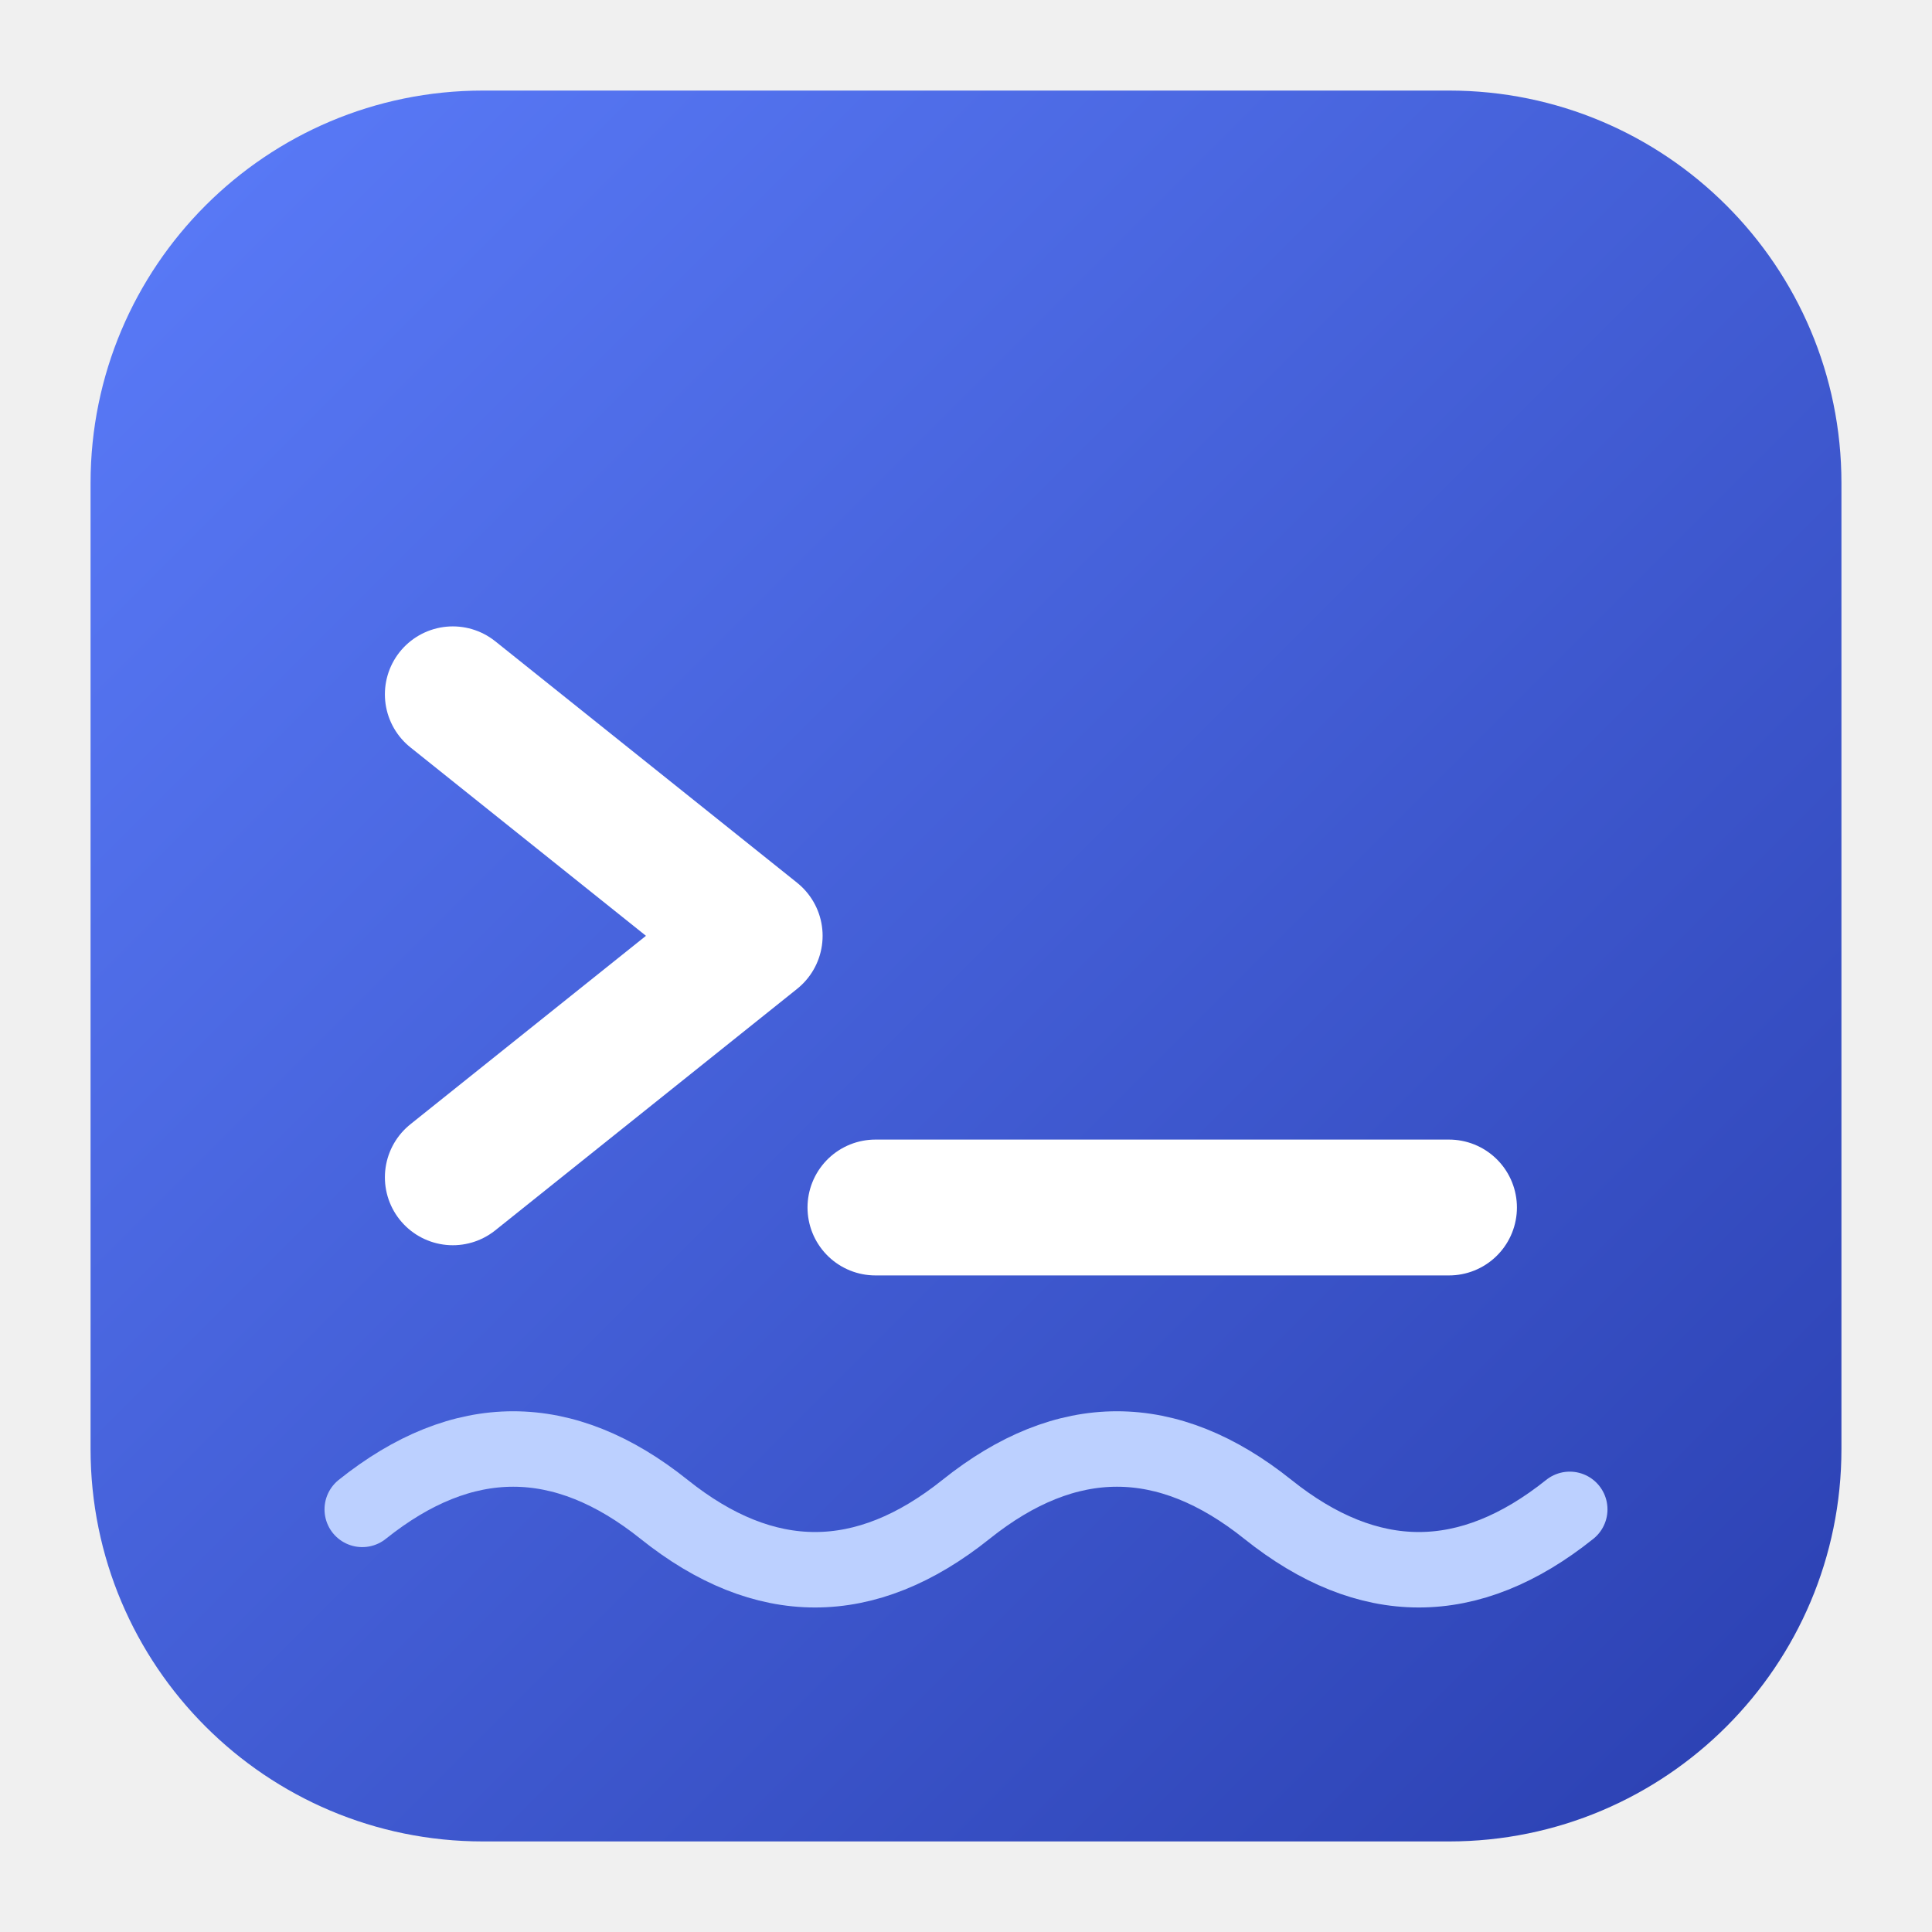
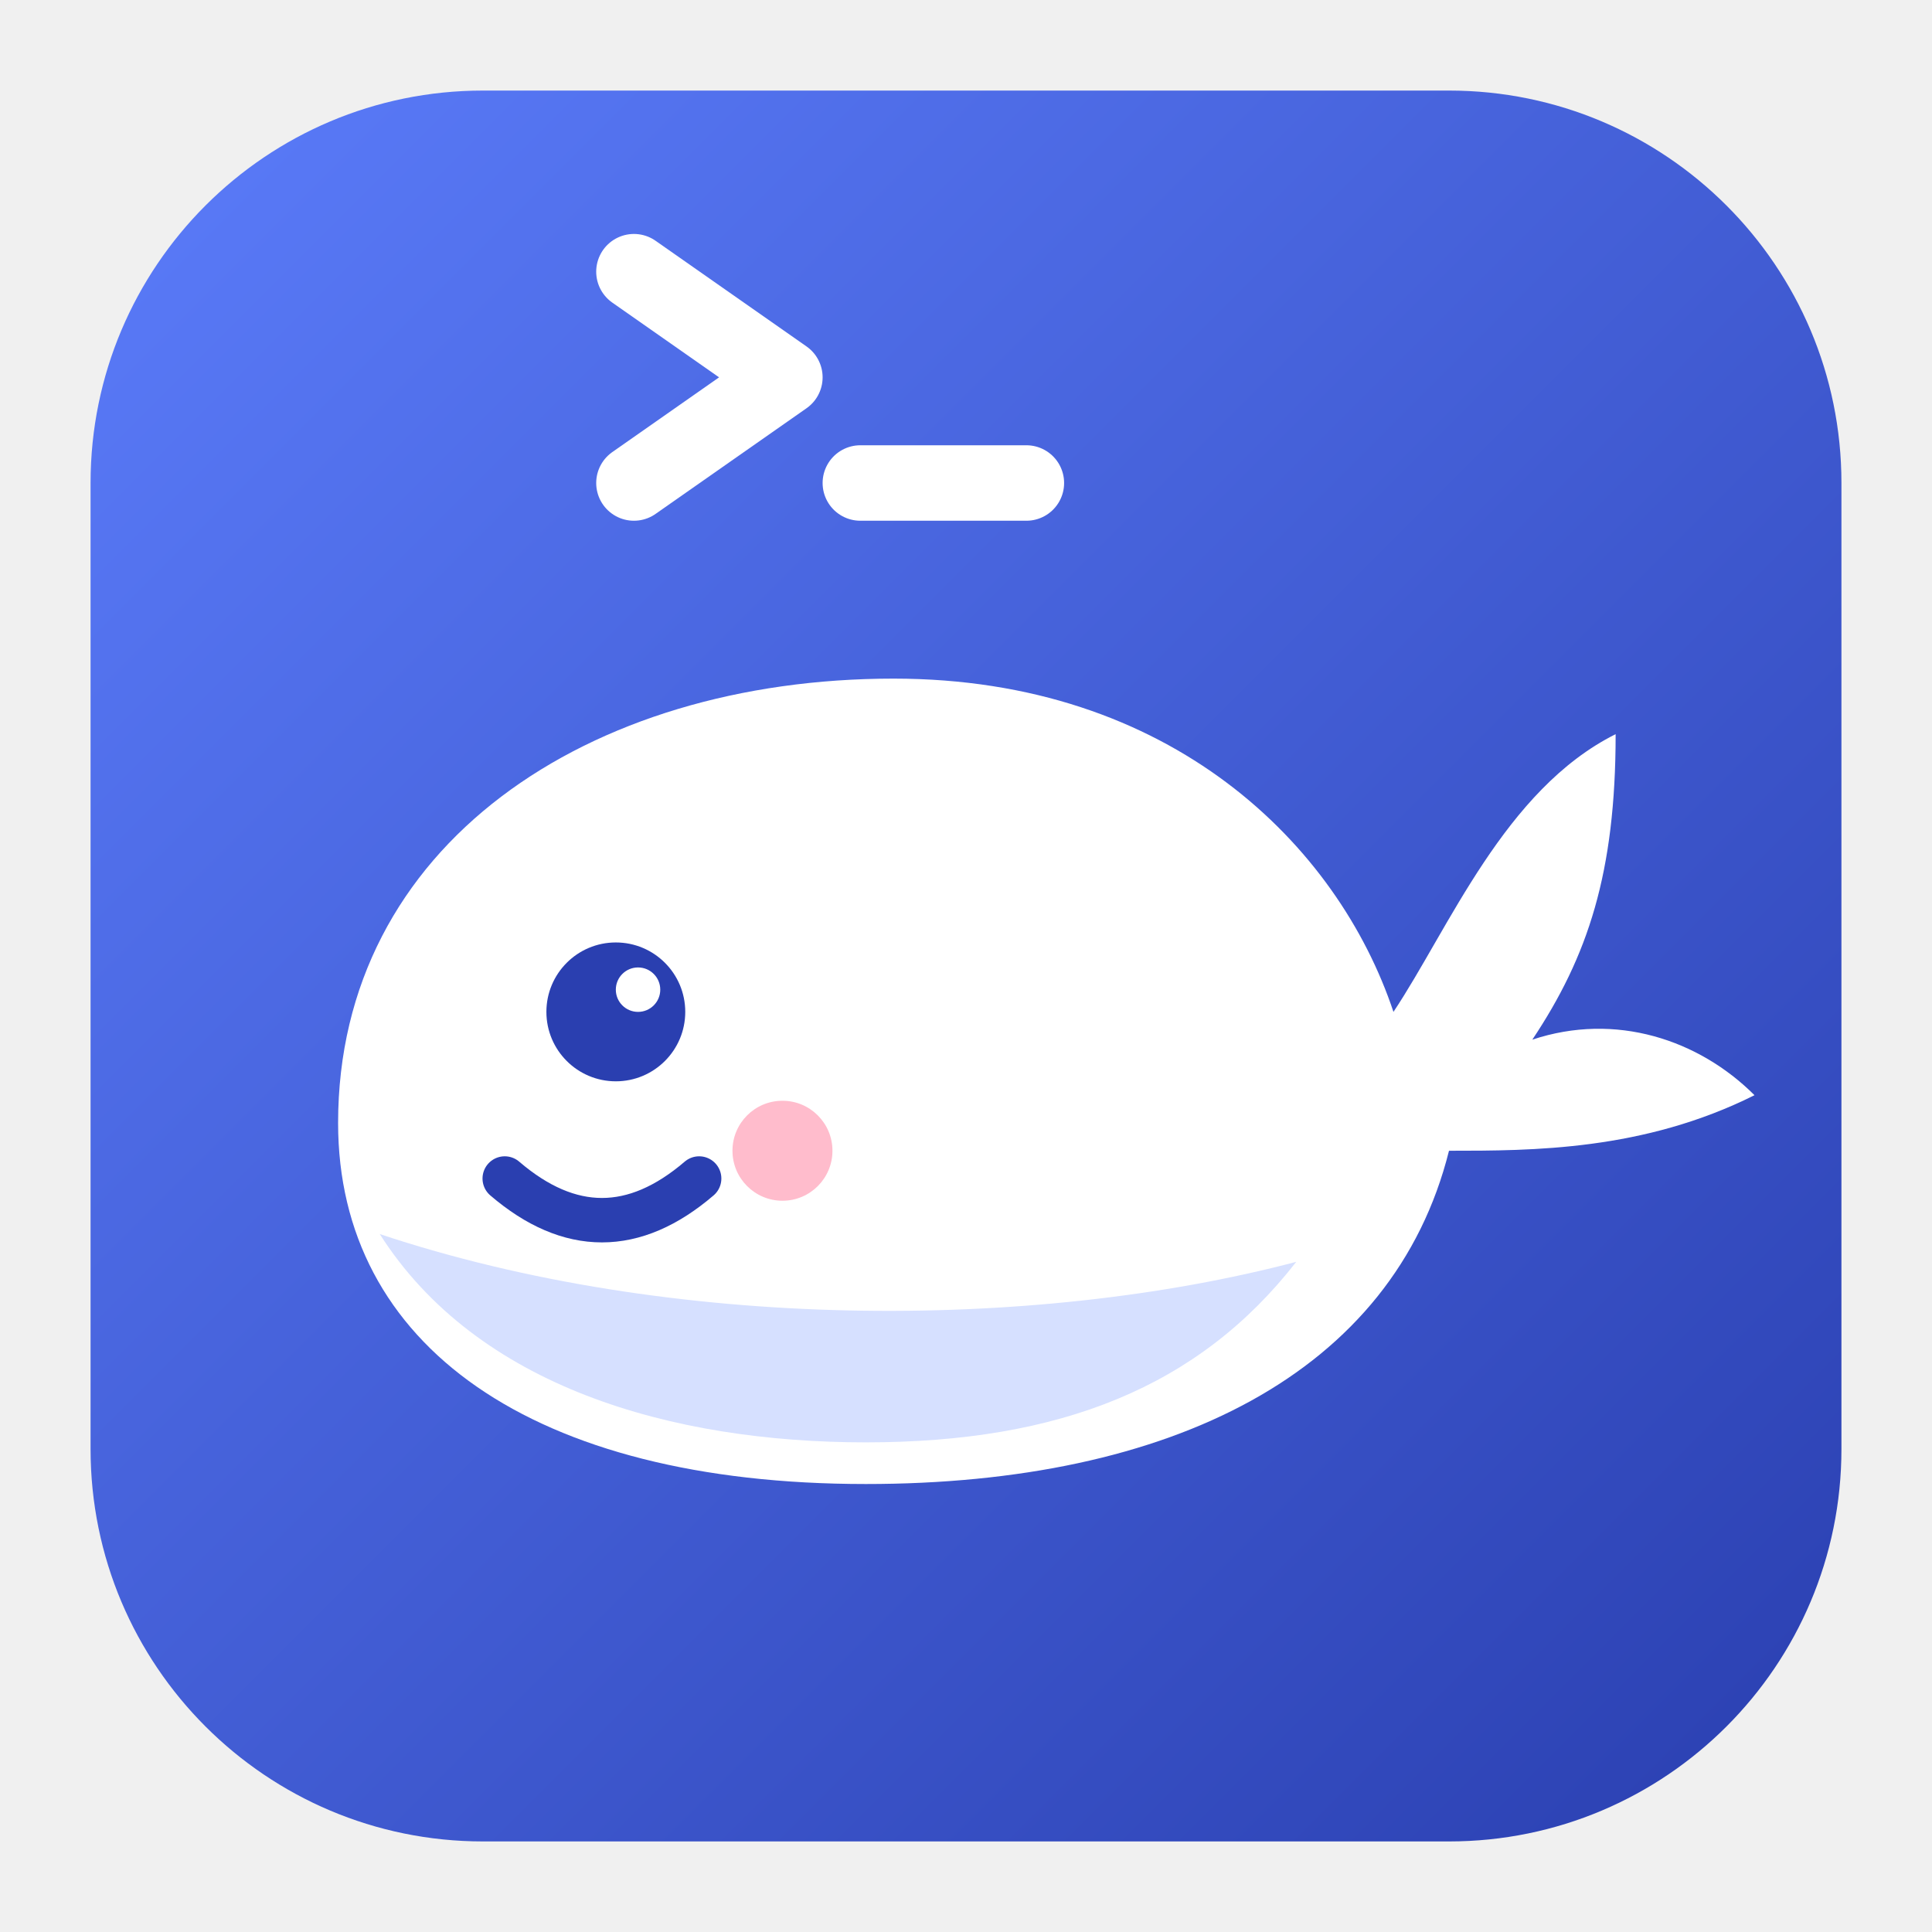
<svg xmlns="http://www.w3.org/2000/svg" viewBox="0 0 128 128" width="128" height="128">
  <defs>
    <linearGradient id="bg" x1="0" y1="0" x2="1" y2="1">
      <stop offset="0" stop-color="#5b7cfa" />
      <stop offset="1" stop-color="#2a3fb0" />
    </linearGradient>
  </defs>
  <rect x="6" y="6" width="116" height="116" rx="26" fill="url(#bg)" />
-   <path d="M30 46 L50 62 L30 78" fill="none" stroke="#fff" stroke-width="9" stroke-linecap="round" stroke-linejoin="round" />
-   <path d="M58 80 H96" fill="none" stroke="#fff" stroke-width="9" stroke-linecap="round" />
-   <path d="M24 100 q10 -8 20 0 t20 0 t20 0 t20 0" fill="none" stroke="#bcd0ff" stroke-width="5" stroke-linecap="round" />
+   <g transform="translate(4 10) scale(.92)">
+     <path d="M20 70 C20 50 38 38 60 38 C80 38 92 50 96 62 C100 56 104 46 112 42 C112 52 110 58 106 64 C112 62 118 64 122 68 C114 72 106 72 100 72 C96 88 80 96 58 96 C34 96 20 86 20 70 Z" fill="#fff" />
+     <path d="M23 78 C30 89 44 93 58 93 C72 93 82 89 89 80 C70 85 44 85 23 78 Z" fill="#d6e0ff" />
+     <circle cx="40" cy="62" r="5" fill="#2a3fb0" />
+     <circle cx="41.6" cy="60.4" r="1.6" fill="#fff" />
+     <path d="M32 74 Q39 80 46 74" fill="none" stroke="#2a3fb0" stroke-width="3.2" stroke-linecap="round" />
+     <circle cx="52" cy="72" r="3.6" fill="#ff9fb6" opacity=".7" />
+   </g>
+   <path d="M42 18 L52 25 L42 32" fill="none" stroke="#fff" stroke-width="5" stroke-linecap="round" stroke-linejoin="round" />
+   <path d="M57 32 H68" fill="none" stroke="#fff" stroke-width="5" stroke-linecap="round" />
</svg>
